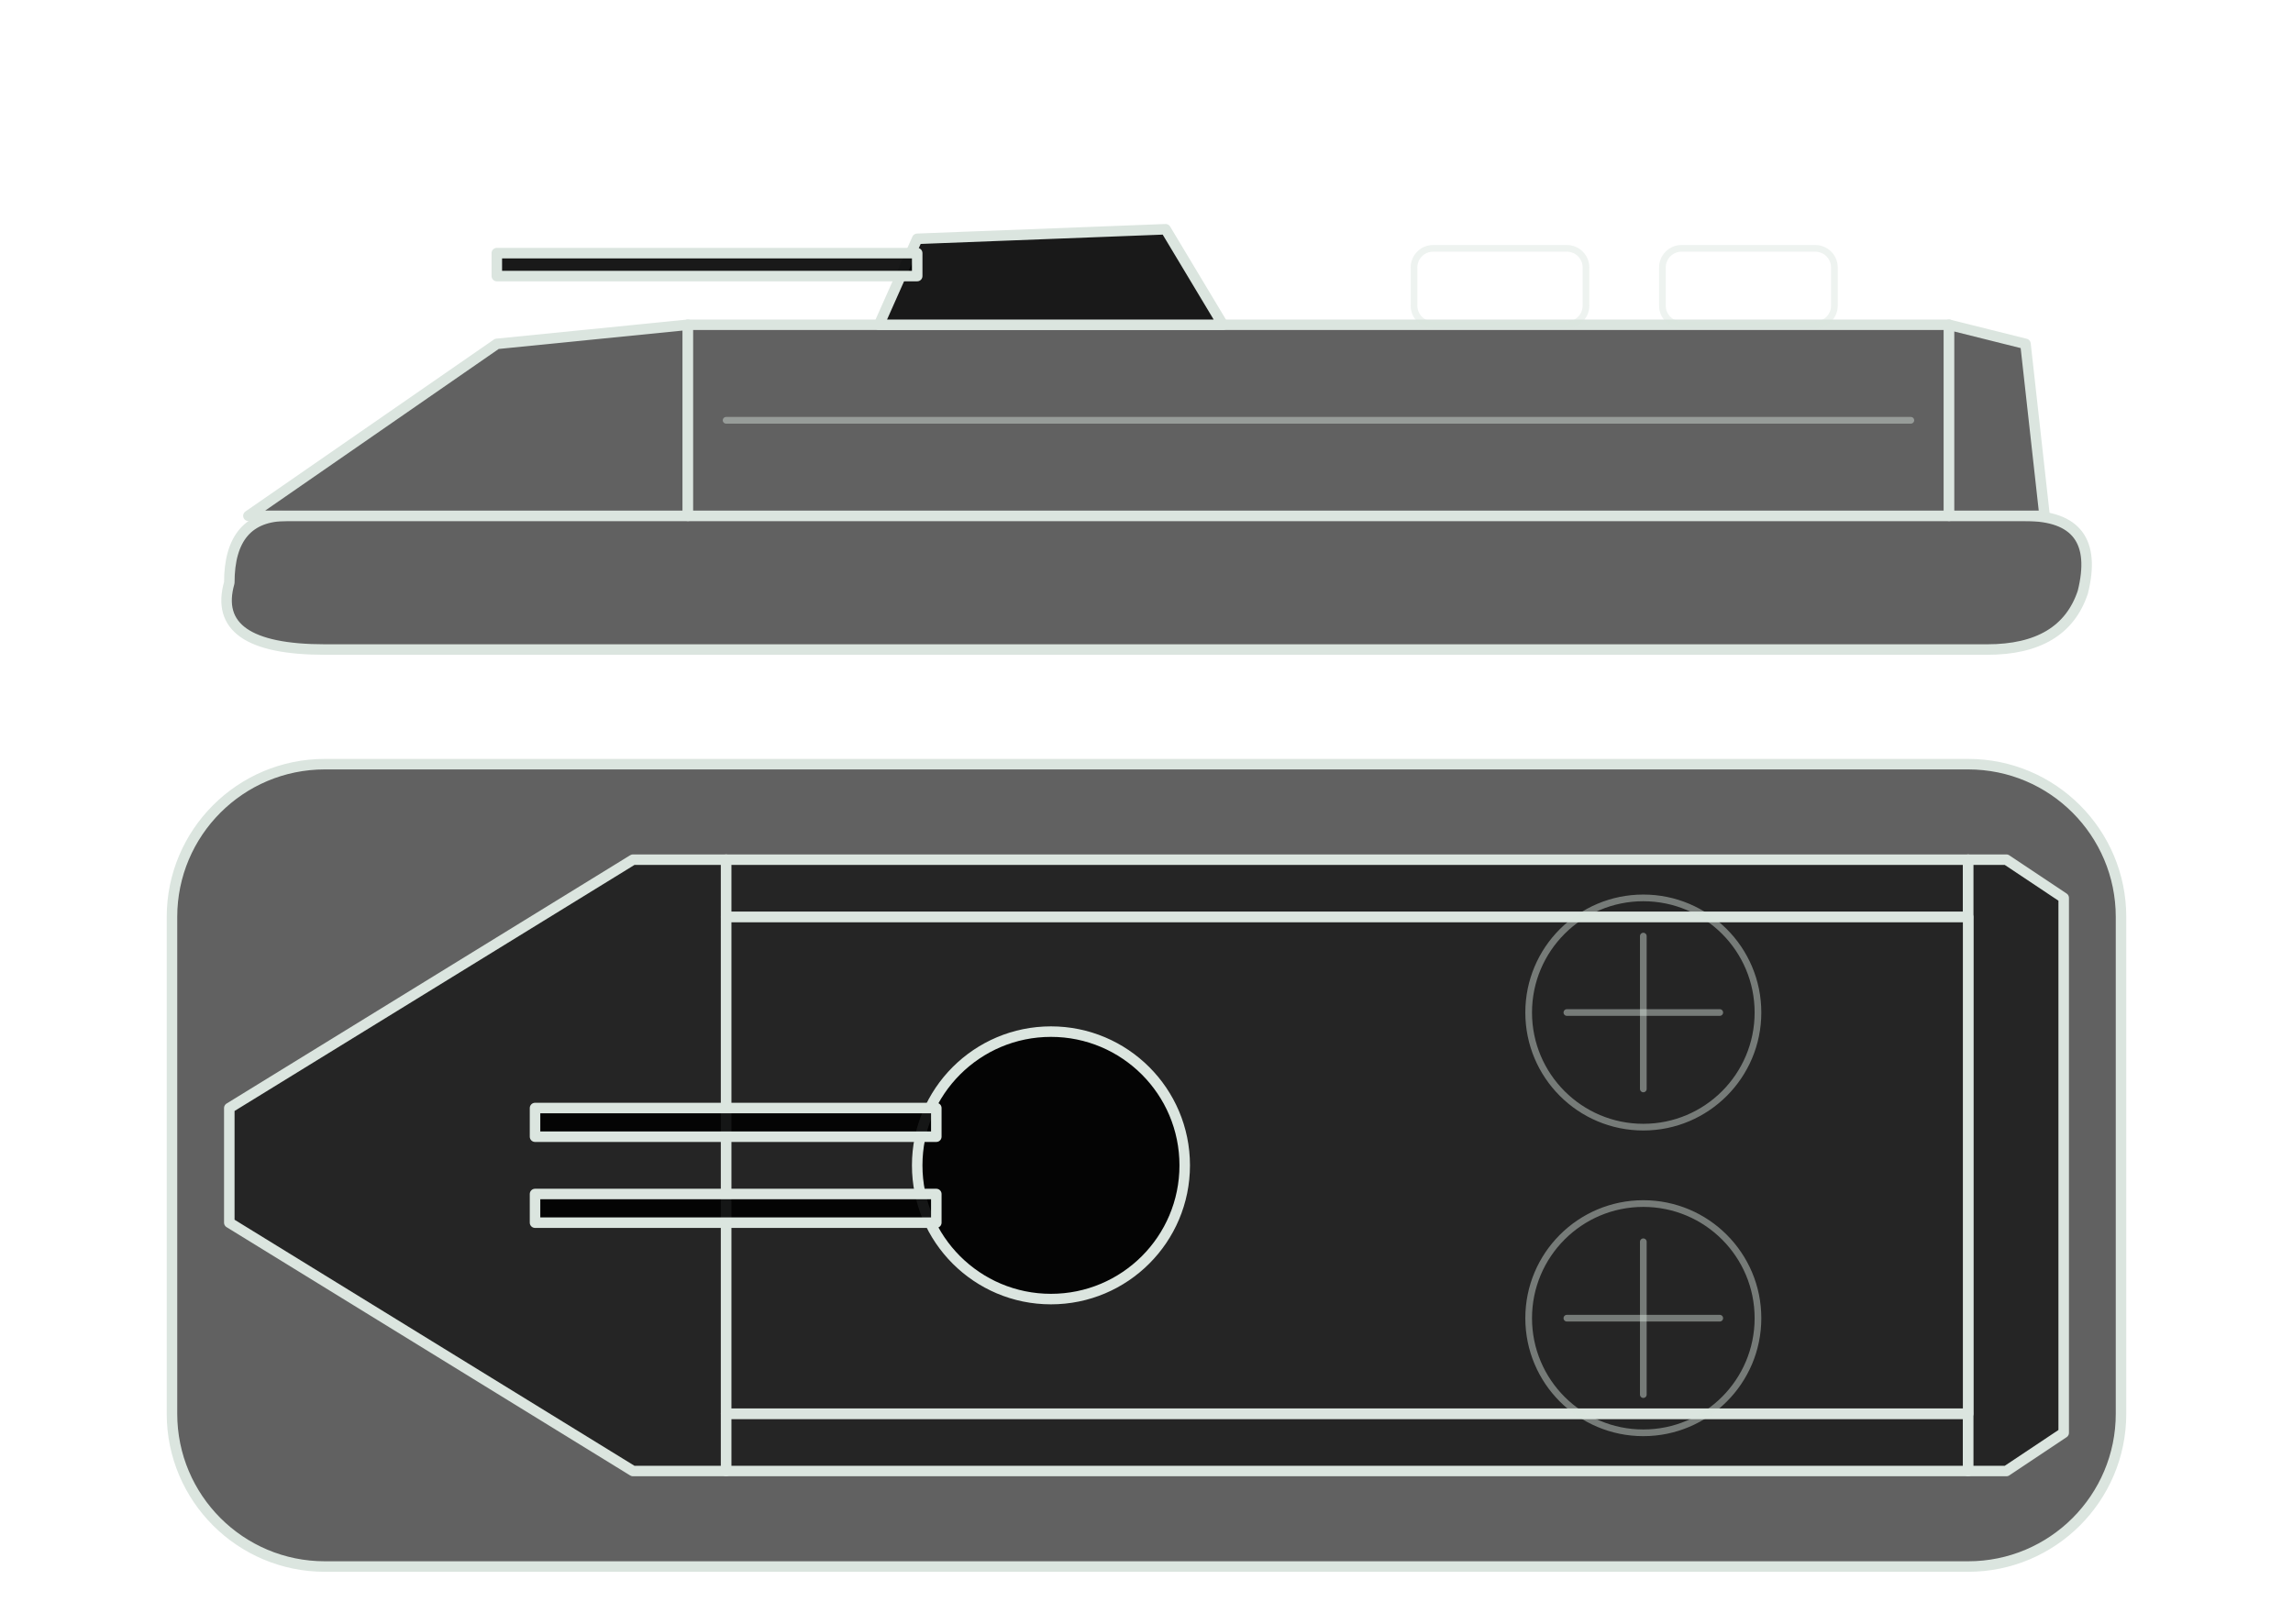
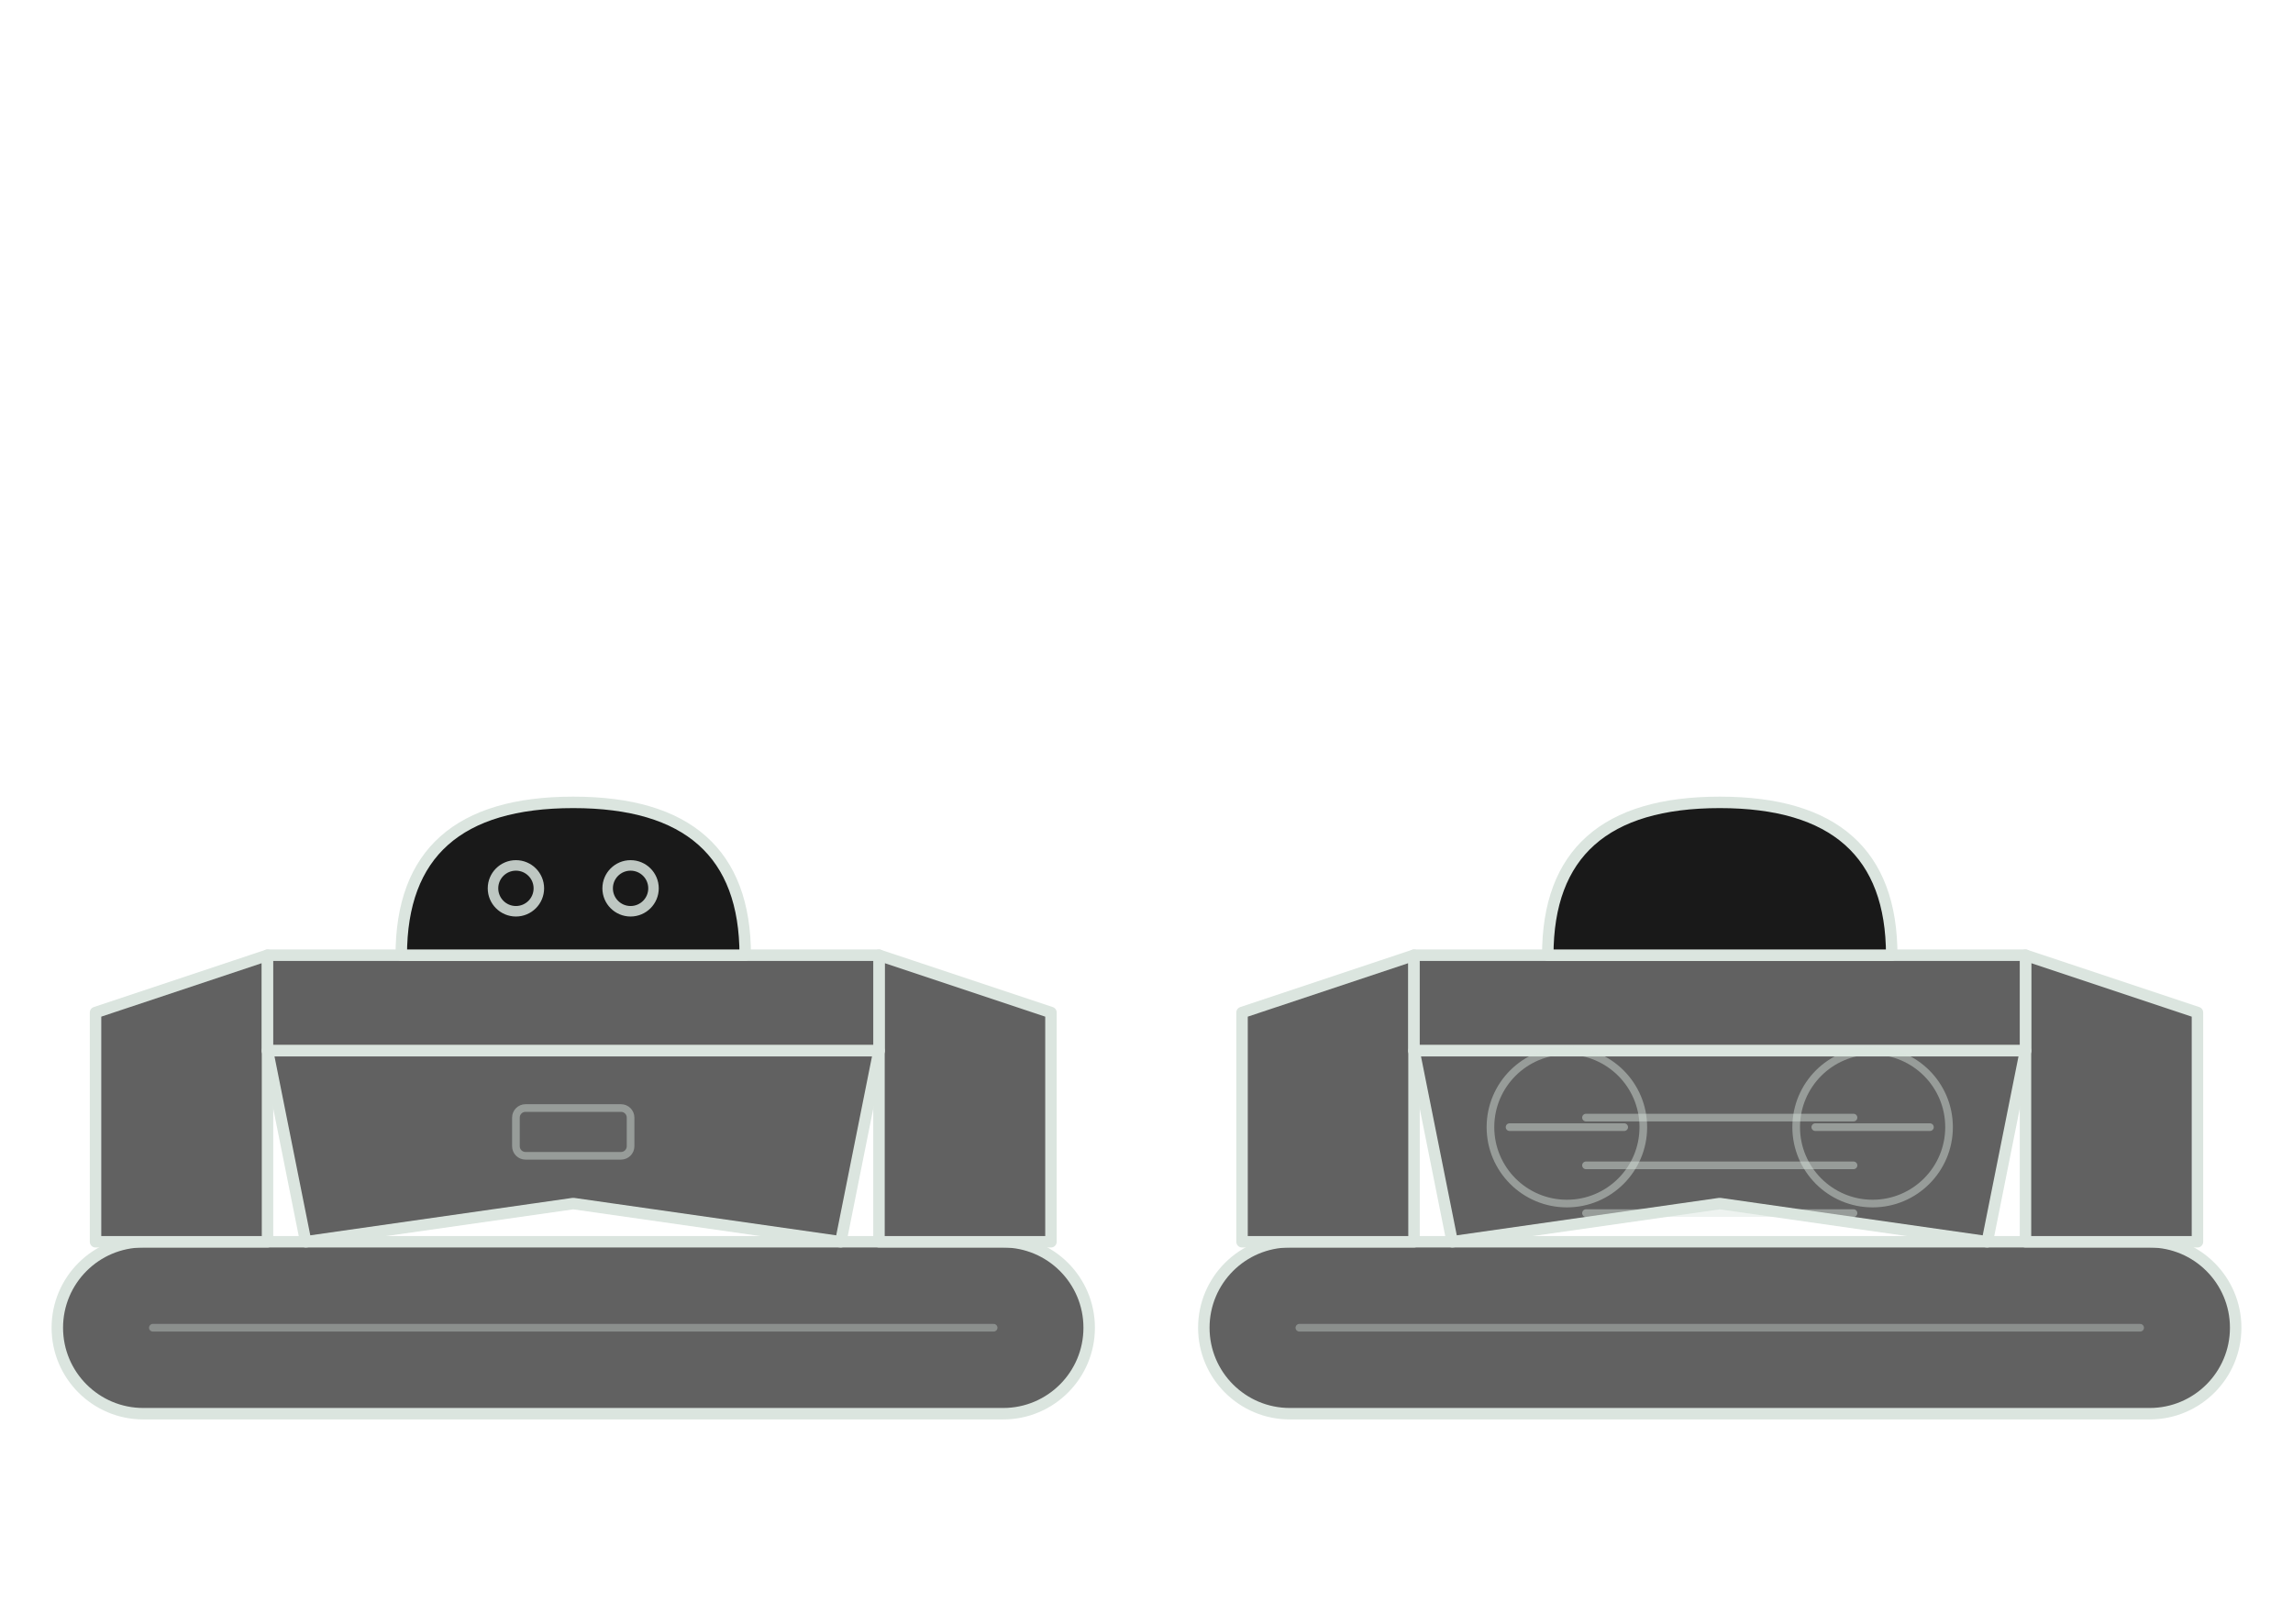
<svg xmlns="http://www.w3.org/2000/svg" viewBox="0 0 240 170">
-   <g id="part-DRIVE" fill="currentColor" fill-opacity=".62" stroke="#dbe5df" stroke-width="1.1" stroke-linejoin="round">
-     <path d="M 30 54 L 212 54 Q 220 54 218 62 Q 216 68 208 68 L 34 68 Q 22 68 24 61 Q 24 54 30 54 Z" />
+   <g id="part-DRIVE" fill="currentColor" fill-opacity=".62" stroke="#dbe5df" stroke-width="1.2" stroke-linejoin="round">
+     <rect x="6" y="130" width="108" height="18" rx="9" />
  </g>
-   <g id="part-FRONT" fill="currentColor" fill-opacity=".62" stroke="#dbe5df" stroke-width="1.1" stroke-linejoin="round">
-     <polygon points="26,54 52,36 72,34 72,54" />
+   <g fill="none" stroke="#dbe5df" stroke-opacity=".35" stroke-width=".8" stroke-linecap="round" stroke-linejoin="round">
+     <line x1="16" y1="139" x2="104" y2="139" />
  </g>
-   <g id="part-LEFT" fill="currentColor" fill-opacity=".62" stroke="#dbe5df" stroke-width="1.1" stroke-linejoin="round">
-     <polygon points="72,34 204,34 204,54 72,54" />
+   <g id="part-RIGHT" fill="currentColor" fill-opacity=".62" stroke="#dbe5df" stroke-width="1.2" stroke-linejoin="round">
+     <polygon points="10,106 28,100 28,130 10,130" />
  </g>
-   <g id="part-REAR" fill="currentColor" fill-opacity=".62" stroke="#dbe5df" stroke-width="1.1" stroke-linejoin="round">
-     <polygon points="204,34 212,36 214,54 204,54" />
+   <g id="part-LEFT" fill="currentColor" fill-opacity=".62" stroke="#dbe5df" stroke-width="1.2" stroke-linejoin="round">
+     <polygon points="110,106 92,100 92,130 110,130" />
  </g>
-   <g fill="none" stroke="#dbe5df" stroke-opacity=".45" stroke-width=".7" stroke-linecap="round" stroke-linejoin="round">
-     <line x1="76" y1="44" x2="200" y2="44" />
-     <rect x="148" y="26" width="18" height="8" rx="2" />
-     <rect x="174" y="26" width="18" height="8" rx="2" />
+   <g id="part-HULL" fill="currentColor" fill-opacity=".62" stroke="#dbe5df" stroke-width="1.2" stroke-linejoin="round">
+     <rect x="28" y="100" width="64" height="10" />
  </g>
-   <g id="part-TURRET" fill="currentColor" fill-opacity=".9" stroke="#dbe5df" stroke-width="1.1" stroke-linejoin="round">
-     <polygon points="92,34 96,25 122,24 128,34" />
-     <rect x="52" y="26.5" width="44" height="2.4" />
+   <g id="part-FRONT" fill="currentColor" fill-opacity=".62" stroke="#dbe5df" stroke-width="1.2" stroke-linejoin="round">
+     <polygon points="28,110 92,110 88,130 60,126 32,130" />
  </g>
-   <g id="part-DRIVE" fill="currentColor" fill-opacity=".62" stroke="#dbe5df" stroke-width="1.1" stroke-linejoin="round">
-     <rect x="18" y="80" width="204" height="84" rx="16" />
+   <g fill="none" stroke="#dbe5df" stroke-opacity=".45" stroke-width=".8" stroke-linecap="round" stroke-linejoin="round">
+     <rect x="54" y="116" width="12" height="5" rx="1" />
  </g>
-   <g id="part-FRONT" fill="currentColor" fill-opacity=".62" stroke="#dbe5df" stroke-width="1.1" stroke-linejoin="round">
-     <polygon points="24,116 66.25,90 76,90 76,154 66.25,154 24,128" />
+   <g id="part-DRIVE" fill="currentColor" fill-opacity=".62" stroke="#dbe5df" stroke-width="1.2" stroke-linejoin="round">
+     <rect x="126" y="130" width="108" height="18" rx="9" />
  </g>
-   <g id="part-RIGHT" fill="currentColor" fill-opacity=".62" stroke="#dbe5df" stroke-width="1.1" stroke-linejoin="round">
-     <rect x="76" y="90" width="130" height="6" />
+   <g fill="none" stroke="#dbe5df" stroke-opacity=".35" stroke-width=".8" stroke-linecap="round" stroke-linejoin="round">
+     <line x1="136" y1="139" x2="224" y2="139" />
  </g>
-   <g id="part-LEFT" fill="currentColor" fill-opacity=".62" stroke="#dbe5df" stroke-width="1.1" stroke-linejoin="round">
-     <rect x="76" y="148" width="130" height="6" />
+   <g id="part-LEFT" fill="currentColor" fill-opacity=".62" stroke="#dbe5df" stroke-width="1.2" stroke-linejoin="round">
+     <polygon points="130,106 148,100 148,130 130,130" />
  </g>
-   <g id="part-REAR" fill="currentColor" fill-opacity=".62" stroke="#dbe5df" stroke-width="1.1" stroke-linejoin="round">
-     <polygon points="206,90 210,90 216,94 216,150 210,154 206,154" />
+   <g id="part-RIGHT" fill="currentColor" fill-opacity=".62" stroke="#dbe5df" stroke-width="1.2" stroke-linejoin="round">
+     <polygon points="230,106 212,100 212,130 230,130" />
  </g>
-   <g id="part-HULL" fill="currentColor" fill-opacity=".62" stroke="#dbe5df" stroke-width="1.1" stroke-linejoin="round">
-     <rect x="76" y="96" width="130" height="52" />
+   <g id="part-HULL" fill="currentColor" fill-opacity=".62" stroke="#dbe5df" stroke-width="1.2" stroke-linejoin="round">
+     <rect x="148" y="100" width="64" height="10" />
  </g>
-   <g fill="none" stroke="#dbe5df" stroke-opacity=".45" stroke-width=".7" stroke-linecap="round" stroke-linejoin="round">
-     <circle cx="172" cy="106" r="12" />
-     <circle cx="172" cy="138" r="12" />
-     <line x1="164" y1="106" x2="180" y2="106" />
-     <line x1="164" y1="138" x2="180" y2="138" />
-     <line x1="172" y1="98" x2="172" y2="114" />
-     <line x1="172" y1="130" x2="172" y2="146" />
+   <g id="part-REAR" fill="currentColor" fill-opacity=".62" stroke="#dbe5df" stroke-width="1.2" stroke-linejoin="round">
+     <polygon points="148,110 212,110 208,130 180,126 152,130" />
  </g>
-   <g id="part-TURRET" fill="currentColor" fill-opacity=".9" stroke="#dbe5df" stroke-width="1.1" stroke-linejoin="round">
-     <circle cx="110" cy="122" r="14" />
-     <rect x="56" y="116" width="42" height="3" />
-     <rect x="56" y="125" width="42" height="3" />
+   <g fill="none" stroke="#dbe5df" stroke-opacity=".45" stroke-width=".8" stroke-linecap="round" stroke-linejoin="round">
+     <line x1="166" y1="117" x2="194" y2="117" />
+     <line x1="166" y1="122" x2="194" y2="122" />
+     <line x1="166" y1="127" x2="194" y2="127" />
+   </g>
+   <g fill="none" stroke="#dbe5df" stroke-opacity=".45" stroke-width=".8" stroke-linecap="round" stroke-linejoin="round">
+     <circle cx="164" cy="118" r="8" />
+     <circle cx="196" cy="118" r="8" />
+     <line x1="158" y1="118" x2="170" y2="118" />
+     <line x1="190" y1="118" x2="202" y2="118" />
+   </g>
+   <g id="part-TURRET" fill="currentColor" fill-opacity=".9" stroke="#dbe5df" stroke-width="1.2" stroke-linejoin="round">
+     <path d="M 42 100 Q 42 84 60 84 Q 78 84 78 100 Z" />
+   </g>
+   <g fill="none" stroke="#dbe5df" stroke-opacity=".85" stroke-width="1.1" stroke-linecap="round" stroke-linejoin="round">
+     <circle cx="54" cy="93" r="2.4" />
+     <circle cx="66" cy="93" r="2.4" />
+   </g>
+   <g id="part-TURRET" fill="currentColor" fill-opacity=".9" stroke="#dbe5df" stroke-width="1.2" stroke-linejoin="round">
+     <path d="M 162 100 Q 162 84 180 84 Q 198 84 198 100 Z" />
  </g>
</svg>
